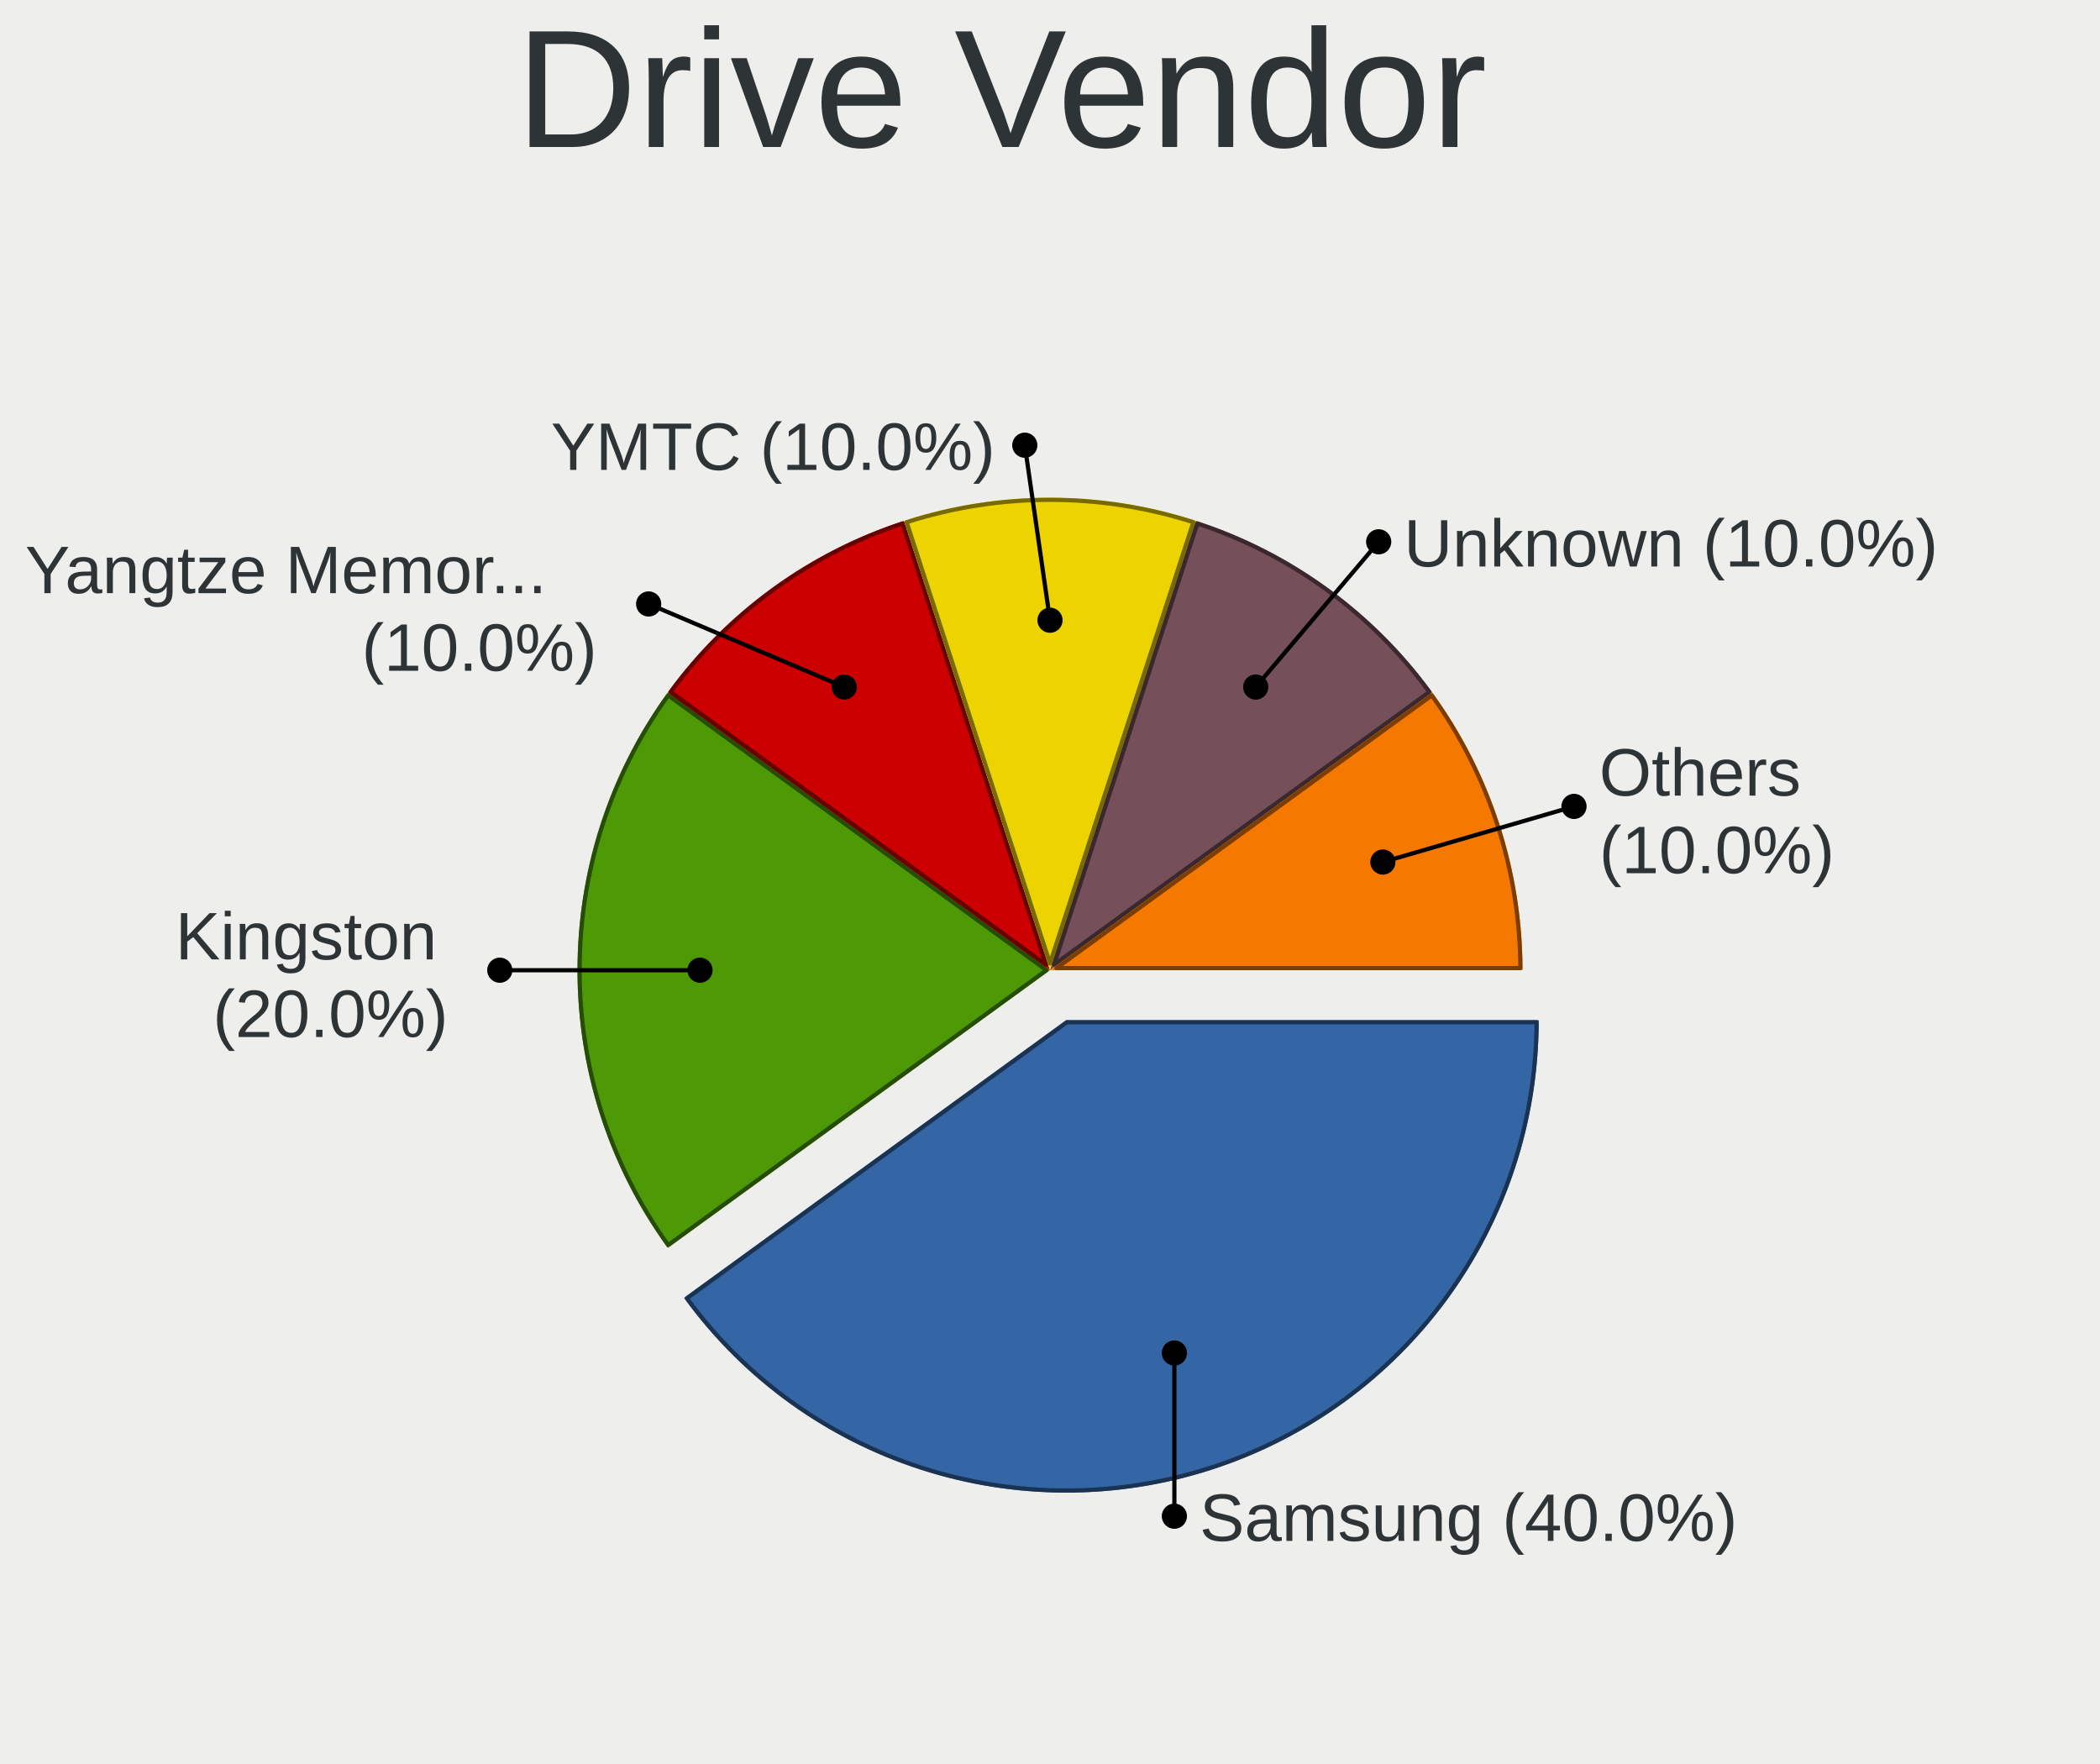
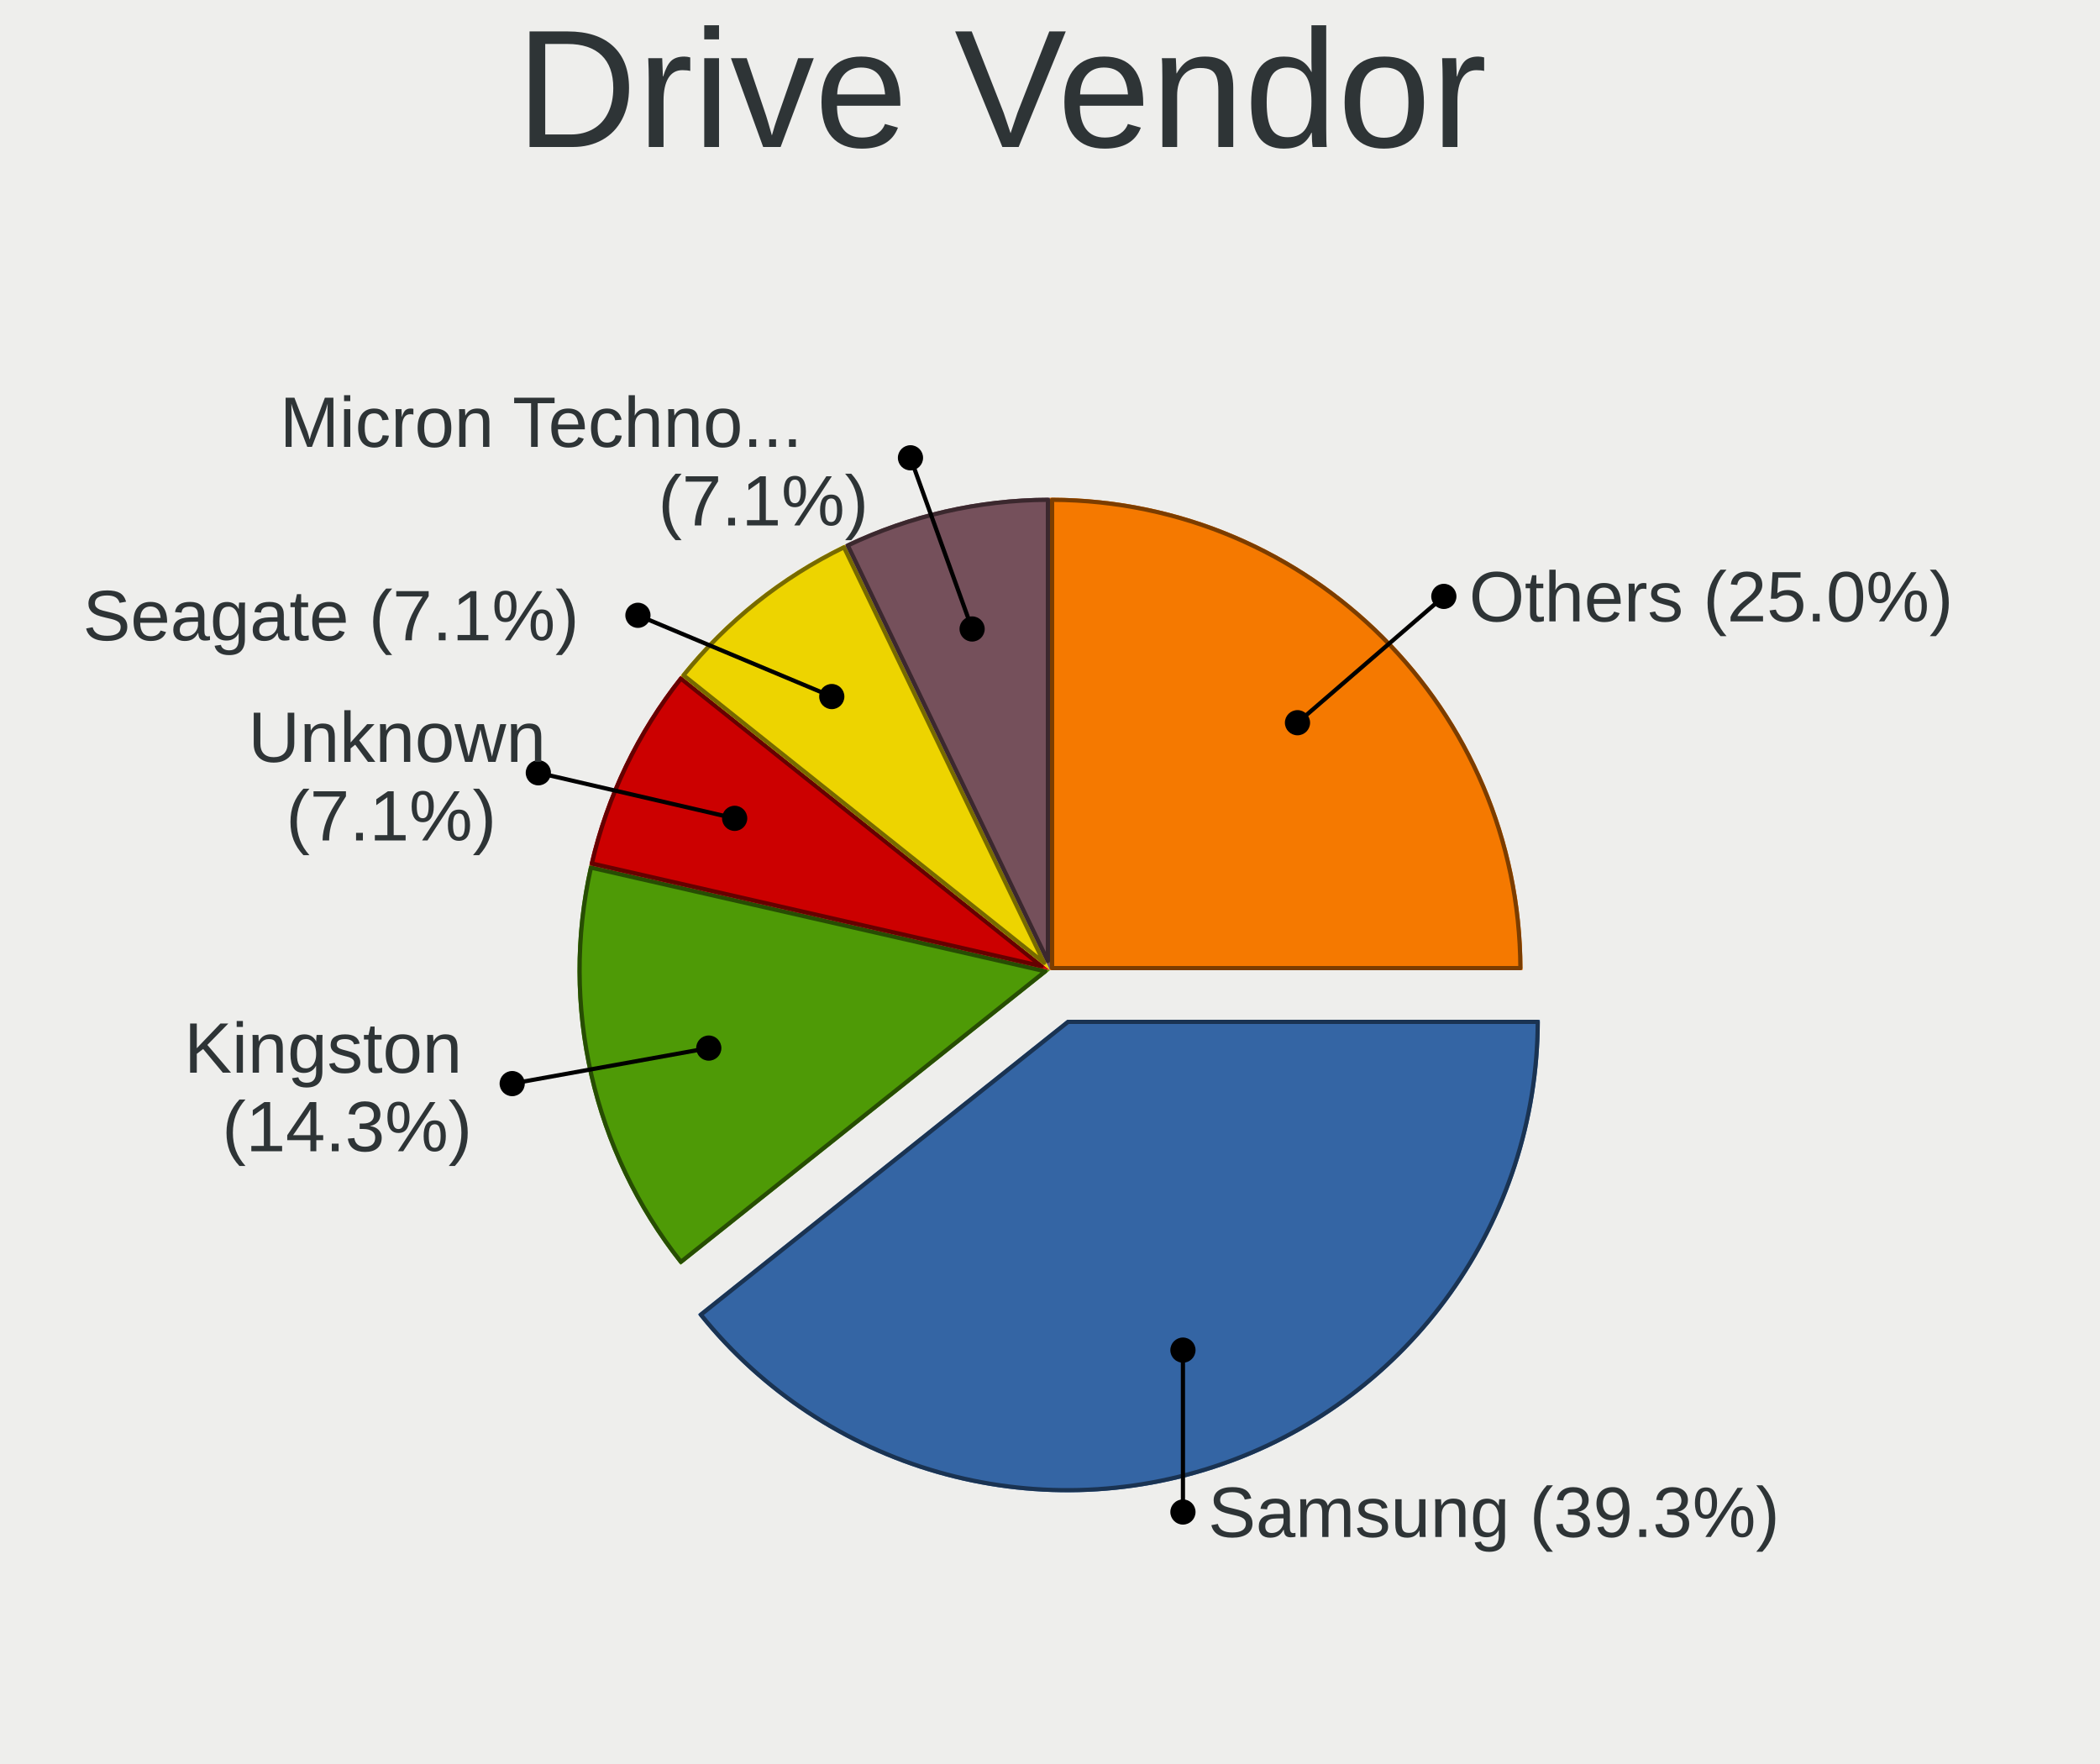
<svg xmlns="http://www.w3.org/2000/svg" width="500" height="420" version="1.0" id="ezcGraph">
  <defs />
  <g id="ezcGraphChart" color-rendering="optimizeQuality" shape-rendering="geometricPrecision" text-rendering="optimizeLegibility">
    <path d=" M 0,420 L 0,0 L 500,0 L 500,420 L 0,420 z " style="fill: #eeeeec; fill-opacity: 1.00; stroke: none;" id="ezcGraphPolygon_1" />
    <path d=" M 0,42 L 0,0 L 500,0 L 500,42 L 0,42 z " style="fill: #000000; fill-opacity: 0.00; stroke: none;" id="ezcGraphPolygon_2" />
-     <path d="M 253.86,242.89 L 366.36,242.89 A 112.50,112.50 0 0,1 162.85,309.01 z" style="fill: #3465a4; fill-opacity: 1.00; stroke: none; cursor: pointer;" id="ezcGraphCircleSector_4" />
-     <path d="M 254.03,243.39 L 365.86,243.39 A 112.00,112.00 0 0,1 163.55,309.12 z" style="fill: none; stroke: #1a3352; stroke-width: 1; stroke-opacity: 1.00; stroke-linecap: round; stroke-linejoin: round;" id="ezcGraphCircleSector_5" />
-     <path d="M 250.00,231.00 L 158.99,297.13 A 112.50,112.50 0 0,1 158.99,164.87 z" style="fill: #4e9a06; fill-opacity: 1.00; stroke: none; cursor: pointer;" id="ezcGraphCircleSector_6" />
-     <path d="M 249.15,231.00 L 159.10,296.43 A 112.00,112.00 0 0,1 159.10,165.57 z" style="fill: none; stroke: #274d03; stroke-width: 1; stroke-opacity: 1.00; stroke-linecap: round; stroke-linejoin: round;" id="ezcGraphCircleSector_7" />
-     <path d="M 250.00,231.00 L 158.99,164.87 A 112.50,112.50 0 0,1 215.24,124.01 z" style="fill: #cc0000; fill-opacity: 1.00; stroke: none; cursor: pointer;" id="ezcGraphCircleSector_8" />
-     <path d="M 249.05,229.69 L 159.68,164.76 A 112.00,112.00 0 0,1 214.91,124.64 z" style="fill: none; stroke: #660000; stroke-width: 1; stroke-opacity: 1.00; stroke-linecap: round; stroke-linejoin: round;" id="ezcGraphCircleSector_9" />
-     <path d="M 250.00,231.00 L 215.24,124.01 A 112.50,112.50 0 0,1 284.76,124.01 z" style="fill: #edd400; fill-opacity: 1.00; stroke: none; cursor: pointer;" id="ezcGraphCircleSector_10" />
-     <path d="M 250.00,229.38 L 215.87,124.33 A 112.00,112.00 0 0,1 284.13,124.33 z" style="fill: none; stroke: #776a00; stroke-width: 1; stroke-opacity: 1.00; stroke-linecap: round; stroke-linejoin: round;" id="ezcGraphCircleSector_11" />
-     <path d="M 250.00,231.00 L 284.76,124.01 A 112.50,112.50 0 0,1 341.01,164.87 z" style="fill: #75505b; fill-opacity: 1.00; stroke: none; cursor: pointer;" id="ezcGraphCircleSector_12" />
-     <path d="M 250.95,229.69 L 285.09,124.64 A 112.00,112.00 0 0,1 340.32,164.76 z" style="fill: none; stroke: #3b282e; stroke-width: 1; stroke-opacity: 1.00; stroke-linecap: round; stroke-linejoin: round;" id="ezcGraphCircleSector_13" />
-     <path d="M 250.00,231.00 L 341.01,164.87 A 112.50,112.50 0 0,1 362.50,231.00 z" style="fill: #f57900; fill-opacity: 1.00; stroke: none;" id="ezcGraphCircleSector_14" />
-     <path d="M 251.54,230.50 L 340.90,165.57 A 112.00,112.00 0 0,1 362.00,230.50 z" style="fill: none; stroke: #7b3d00; stroke-width: 1; stroke-opacity: 1.00; stroke-linecap: round; stroke-linejoin: round;" id="ezcGraphCircleSector_15" />
-     <path d=" M 250,147.667 L 244,106" style="fill: none; stroke: #000000; stroke-width: 1; stroke-opacity: 1.00; stroke-linecap: round; stroke-linejoin: round;" id="ezcGraphLine_16" />
-     <ellipse cx="250" cy="147.667" rx="3" ry="3" style="fill: #000000; fill-opacity: 1.00; stroke: none;" id="ezcGraphCircle_17" />
-     <ellipse cx="244" cy="106" rx="3" ry="3" style="fill: #000000; fill-opacity: 1.00; stroke: none;" id="ezcGraphCircle_18" />
-     <path d=" M 201.018,163.582 L 154.439,143.8" style="fill: none; stroke: #000000; stroke-width: 1; stroke-opacity: 1.00; stroke-linecap: round; stroke-linejoin: round;" id="ezcGraphLine_20" />
-     <ellipse cx="201.018" cy="163.582" rx="3" ry="3" style="fill: #000000; fill-opacity: 1.00; stroke: none;" id="ezcGraphCircle_21" />
-     <ellipse cx="154.439" cy="143.8" rx="3" ry="3" style="fill: #000000; fill-opacity: 1.00; stroke: none;" id="ezcGraphCircle_22" />
-     <path d=" M 166.667,231 L 119,231" style="fill: none; stroke: #000000; stroke-width: 1; stroke-opacity: 1.00; stroke-linecap: round; stroke-linejoin: round;" id="ezcGraphLine_24" />
-     <ellipse cx="166.667" cy="231" rx="3" ry="3" style="fill: #000000; fill-opacity: 1.00; stroke: none;" id="ezcGraphCircle_25" />
-     <ellipse cx="119" cy="231" rx="3" ry="3" style="fill: #000000; fill-opacity: 1.00; stroke: none;" id="ezcGraphCircle_26" />
-     <path d=" M 298.982,163.582 L 328.257,129" style="fill: none; stroke: #000000; stroke-width: 1; stroke-opacity: 1.00; stroke-linecap: round; stroke-linejoin: round;" id="ezcGraphLine_28" />
-     <ellipse cx="298.982" cy="163.582" rx="3" ry="3" style="fill: #000000; fill-opacity: 1.00; stroke: none;" id="ezcGraphCircle_29" />
-     <ellipse cx="328.257" cy="129" rx="3" ry="3" style="fill: #000000; fill-opacity: 1.00; stroke: none;" id="ezcGraphCircle_30" />
-     <path d=" M 329.255,205.249 L 374.76,192" style="fill: none; stroke: #000000; stroke-width: 1; stroke-opacity: 1.00; stroke-linecap: round; stroke-linejoin: round;" id="ezcGraphLine_32" />
-     <ellipse cx="329.255" cy="205.249" rx="3" ry="3" style="fill: #000000; fill-opacity: 1.00; stroke: none;" id="ezcGraphCircle_33" />
-     <ellipse cx="374.76" cy="192" rx="3" ry="3" style="fill: #000000; fill-opacity: 1.00; stroke: none;" id="ezcGraphCircle_34" />
-     <path d=" M 279.614,322.143 L 279.614,361" style="fill: none; stroke: #000000; stroke-width: 1; stroke-opacity: 1.00; stroke-linecap: round; stroke-linejoin: round;" id="ezcGraphLine_36" />
-     <ellipse cx="279.614" cy="322.143" rx="3" ry="3" style="fill: #000000; fill-opacity: 1.00; stroke: none;" id="ezcGraphCircle_37" />
-     <ellipse cx="279.614" cy="361" rx="3" ry="3" style="fill: #000000; fill-opacity: 1.00; stroke: none;" id="ezcGraphCircle_38" />
+     <path d="M 254.13,242.80 L 366.63,242.80 A 112.50,112.50 0 0,1 166.17,312.94 z" style="fill: #3465a4; fill-opacity: 1.00; stroke: none; cursor: pointer;" id="ezcGraphCircleSector_4" />
+     <path d="M 254.30,243.30 L 366.13,243.30 A 112.00,112.00 0 0,1 166.88,313.02 z" style="fill: none; stroke: #1a3352; stroke-width: 1; stroke-opacity: 1.00; stroke-linecap: round; stroke-linejoin: round;" id="ezcGraphCircleSector_5" />
+     <path d="M 250.00,231.00 L 162.04,301.14 A 112.50,112.50 0 0,1 140.32,205.97 z" style="fill: #4e9a06; fill-opacity: 1.00; stroke: none; cursor: pointer;" id="ezcGraphCircleSector_6" />
+     <path d="M 248.88,231.26 L 162.12,300.44 A 112.00,112.00 0 0,1 140.70,206.57 z" style="fill: none; stroke: #274d03; stroke-width: 1; stroke-opacity: 1.00; stroke-linecap: round; stroke-linejoin: round;" id="ezcGraphCircleSector_7" />
+     <path d="M 250.00,231.00 L 140.32,205.97 A 112.50,112.50 0 0,1 162.04,160.86 z" style="fill: #cc0000; fill-opacity: 1.00; stroke: none; cursor: pointer;" id="ezcGraphCircleSector_8" />
+     <path d="M 247.98,230.03 L 140.92,205.59 A 112.00,112.00 0 0,1 162.12,161.56 z" style="fill: none; stroke: #660000; stroke-width: 1; stroke-opacity: 1.00; stroke-linecap: round; stroke-linejoin: round;" id="ezcGraphCircleSector_9" />
+     <path d="M 250.00,231.00 L 162.04,160.86 A 112.50,112.50 0 0,1 201.19,129.64 z" style="fill: #edd400; fill-opacity: 1.00; stroke: none; cursor: pointer;" id="ezcGraphCircleSector_10" />
+     <path d="M 248.60,229.24 L 162.75,160.78 A 112.00,112.00 0 0,1 200.95,130.31 z" style="fill: none; stroke: #776a00; stroke-width: 1; stroke-opacity: 1.00; stroke-linecap: round; stroke-linejoin: round;" id="ezcGraphCircleSector_11" />
+     <path d="M 250.00,231.00 L 201.19,129.64 A 112.50,112.50 0 0,1 250.00,118.50 z" style="fill: #75505b; fill-opacity: 1.00; stroke: none; cursor: pointer;" id="ezcGraphCircleSector_12" />
+     <path d="M 249.50,228.81 L 201.86,129.87 A 112.00,112.00 0 0,1 249.50,119.00 z" style="fill: none; stroke: #3b282e; stroke-width: 1; stroke-opacity: 1.00; stroke-linecap: round; stroke-linejoin: round;" id="ezcGraphCircleSector_13" />
+     <path d="M 250.00,231.00 L 250.00,118.50 A 112.50,112.50 0 0,1 362.50,231.00 z" style="fill: #f57900; fill-opacity: 1.00; stroke: none;" id="ezcGraphCircleSector_14" />
+     <path d="M 250.50,230.50 L 250.50,119.00 A 112.00,112.00 0 0,1 362.00,230.50 z" style="fill: none; stroke: #7b3d00; stroke-width: 1; stroke-opacity: 1.00; stroke-linecap: round; stroke-linejoin: round;" id="ezcGraphCircleSector_15" />
+     <path d=" M 231.457,149.756 L 216.779,109" style="fill: none; stroke: #000000; stroke-width: 1; stroke-opacity: 1.00; stroke-linecap: round; stroke-linejoin: round;" id="ezcGraphLine_16" />
+     <ellipse cx="231.457" cy="149.756" rx="3" ry="3" style="fill: #000000; fill-opacity: 1.00; stroke: none;" id="ezcGraphCircle_17" />
+     <ellipse cx="216.779" cy="109" rx="3" ry="3" style="fill: #000000; fill-opacity: 1.00; stroke: none;" id="ezcGraphCircle_18" />
+     <path d=" M 198.042,165.847 L 151.887,146.5" style="fill: none; stroke: #000000; stroke-width: 1; stroke-opacity: 1.00; stroke-linecap: round; stroke-linejoin: round;" id="ezcGraphLine_20" />
+     <ellipse cx="198.042" cy="165.847" rx="3" ry="3" style="fill: #000000; fill-opacity: 1.00; stroke: none;" id="ezcGraphCircle_21" />
+     <ellipse cx="151.887" cy="146.5" rx="3" ry="3" style="fill: #000000; fill-opacity: 1.00; stroke: none;" id="ezcGraphCircle_22" />
+     <path d=" M 174.919,194.843 L 128.173,184" style="fill: none; stroke: #000000; stroke-width: 1; stroke-opacity: 1.00; stroke-linecap: round; stroke-linejoin: round;" id="ezcGraphLine_24" />
+     <ellipse cx="174.919" cy="194.843" rx="3" ry="3" style="fill: #000000; fill-opacity: 1.00; stroke: none;" id="ezcGraphCircle_25" />
+     <ellipse cx="128.173" cy="184" rx="3" ry="3" style="fill: #000000; fill-opacity: 1.00; stroke: none;" id="ezcGraphCircle_26" />
+     <path d=" M 168.756,249.543 L 121.951,258" style="fill: none; stroke: #000000; stroke-width: 1; stroke-opacity: 1.00; stroke-linecap: round; stroke-linejoin: round;" id="ezcGraphLine_28" />
+     <ellipse cx="168.756" cy="249.543" rx="3" ry="3" style="fill: #000000; fill-opacity: 1.00; stroke: none;" id="ezcGraphCircle_29" />
+     <ellipse cx="121.951" cy="258" rx="3" ry="3" style="fill: #000000; fill-opacity: 1.00; stroke: none;" id="ezcGraphCircle_30" />
+     <path d=" M 308.926,172.074 L 343.772,142" style="fill: none; stroke: #000000; stroke-width: 1; stroke-opacity: 1.00; stroke-linecap: round; stroke-linejoin: round;" id="ezcGraphLine_32" />
+     <ellipse cx="308.926" cy="172.074" rx="3" ry="3" style="fill: #000000; fill-opacity: 1.00; stroke: none;" id="ezcGraphCircle_33" />
+     <ellipse cx="343.772" cy="142" rx="3" ry="3" style="fill: #000000; fill-opacity: 1.00; stroke: none;" id="ezcGraphCircle_34" />
+     <path d=" M 281.652,321.455 L 281.652,360" style="fill: none; stroke: #000000; stroke-width: 1; stroke-opacity: 1.00; stroke-linecap: round; stroke-linejoin: round;" id="ezcGraphLine_36" />
+     <ellipse cx="281.652" cy="321.455" rx="3" ry="3" style="fill: #000000; fill-opacity: 1.00; stroke: none;" id="ezcGraphCircle_37" />
+     <ellipse cx="281.652" cy="360" rx="3" ry="3" style="fill: #000000; fill-opacity: 1.00; stroke: none;" id="ezcGraphCircle_38" />
    <g id="ezcGraphTextBox_3">
      <path d=" M 122.3,42 L 122.3,0.5 L 378.2,0.5 L 378.2,42 L 122.3,42 z " style="fill: #ffffff; fill-opacity: 0.00; stroke: none;" id="ezcGraphPolygon_40" />
      <text id="ezcGraphTextBox_3_text" x="122.8" text-length="254.4px" y="35" style="font-size: 40px; font-family: 'Arial'; fill: #2e3436; fill-opacity: 1.00; stroke: none;">Drive Vendor</text>
    </g>
    <g id="ezcGraphTextBox_19" style=" cursor: pointer;">
-       <path d=" M 130.652,115.4 L 130.652,97.1 L 239,97.1 L 239,115.4 L 130.652,115.4 z " style="fill: #ffffff; fill-opacity: 0.00; stroke: none;" id="ezcGraphPolygon_41" />
-       <text id="ezcGraphTextBox_19_text" x="131.152" text-length="106.848px" y="111.88" style="font-size: 16px; font-family: 'Arial'; fill: #2e3436; fill-opacity: 1.00; stroke: none;">YMTC (10.0%)</text>
+       <path d=" M 66.119,127.05 L 66.119,91.45 L 211.779,91.45 L 211.779,127.05 L 66.119,127.05 z " style="fill: #ffffff; fill-opacity: 0.00; stroke: none;" id="ezcGraphPolygon_41" />
+       <text id="ezcGraphTextBox_19_text" x="66.619" text-length="144.16px" y="106.4" style="font-size: 17px; font-family: 'Arial'; fill: #2e3436; fill-opacity: 1.00; stroke: none;">Micron Techno...</text>
+       <text id="ezcGraphTextBox_19_text" x="156.719" text-length="54.06px" y="125.1" style="font-size: 17px; font-family: 'Arial'; fill: #2e3436; fill-opacity: 1.00; stroke: none;">(7.1%)</text>
    </g>
    <g id="ezcGraphTextBox_23" style=" cursor: pointer;">
-       <path d=" M 5.475,161.65 L 5.475,126.45 L 149.439,126.45 L 149.439,161.65 L 5.475,161.65 z " style="fill: #ffffff; fill-opacity: 0.00; stroke: none;" id="ezcGraphPolygon_42" />
-       <text id="ezcGraphTextBox_23_text" x="5.975" text-length="142.464px" y="141.23" style="font-size: 16px; font-family: 'Arial'; fill: #2e3436; fill-opacity: 1.00; stroke: none;">Yangtze Memor...</text>
-       <text id="ezcGraphTextBox_23_text" x="86.111" text-length="62.328px" y="159.71" style="font-size: 16px; font-family: 'Arial'; fill: #2e3436; fill-opacity: 1.00; stroke: none;">(10.0%)</text>
+       <path d=" M 19.247,156 L 19.247,137.5 L 146.887,137.5 L 146.887,156 L 19.247,156 z " style="fill: #ffffff; fill-opacity: 0.00; stroke: none;" id="ezcGraphPolygon_42" />
+       <text id="ezcGraphTextBox_23_text" x="19.747" text-length="126.14px" y="152.45" style="font-size: 17px; font-family: 'Arial'; fill: #2e3436; fill-opacity: 1.00; stroke: none;">Seagate (7.1%)</text>
    </g>
    <g id="ezcGraphTextBox_27" style=" cursor: pointer;">
-       <path d=" M 41.268,248.85 L 41.268,213.65 L 114,213.65 L 114,248.85 L 41.268,248.85 z " style="fill: #ffffff; fill-opacity: 0.00; stroke: none;" id="ezcGraphPolygon_43" />
-       <text id="ezcGraphTextBox_27_text" x="41.768" text-length="71.232px" y="228.43" style="font-size: 16px; font-family: 'Arial'; fill: #2e3436; fill-opacity: 1.00; stroke: none;">Kingston</text>
-       <text id="ezcGraphTextBox_27_text" x="50.672" text-length="62.328px" y="246.91" style="font-size: 16px; font-family: 'Arial'; fill: #2e3436; fill-opacity: 1.00; stroke: none;">(20.0%)</text>
+       <path d=" M 58.602,202.05 L 58.602,166.45 L 123.172,166.45 L 123.172,202.05 L 58.602,202.05 z " style="fill: #ffffff; fill-opacity: 0.00; stroke: none;" id="ezcGraphPolygon_43" />
+       <text id="ezcGraphTextBox_27_text" x="59.102" text-length="63.07px" y="181.4" style="font-size: 17px; font-family: 'Arial'; fill: #2e3436; fill-opacity: 1.00; stroke: none;">Unknown</text>
+       <text id="ezcGraphTextBox_27_text" x="68.112" text-length="54.06px" y="200.1" style="font-size: 17px; font-family: 'Arial'; fill: #2e3436; fill-opacity: 1.00; stroke: none;">(7.1%)</text>
    </g>
    <g id="ezcGraphTextBox_31" style=" cursor: pointer;">
-       <path d=" M 333.757,138.4 L 333.757,120.1 L 468.817,120.1 L 468.817,138.4 L 333.757,138.4 z " style="fill: #ffffff; fill-opacity: 0.00; stroke: none;" id="ezcGraphPolygon_44" />
-       <text id="ezcGraphTextBox_31_text" x="334.257" text-length="133.56px" y="134.88" style="font-size: 16px; font-family: 'Arial'; fill: #2e3436; fill-opacity: 1.00; stroke: none;">Unknown (10.0%)</text>
+       <path d=" M 43.371,276.05 L 43.371,240.45 L 116.951,240.45 L 116.951,276.05 L 43.371,276.05 z " style="fill: #ffffff; fill-opacity: 0.00; stroke: none;" id="ezcGraphPolygon_44" />
+       <text id="ezcGraphTextBox_31_text" x="43.871" text-length="72.08px" y="255.4" style="font-size: 17px; font-family: 'Arial'; fill: #2e3436; fill-opacity: 1.00; stroke: none;">Kingston</text>
+       <text id="ezcGraphTextBox_31_text" x="52.881" text-length="63.07px" y="274.1" style="font-size: 17px; font-family: 'Arial'; fill: #2e3436; fill-opacity: 1.00; stroke: none;">(14.3%)</text>
    </g>
    <g id="ezcGraphTextBox_35">
-       <path d=" M 380.26,209.85 L 380.26,174.65 L 444.088,174.65 L 444.088,209.85 L 380.26,209.85 z " style="fill: #ffffff; fill-opacity: 0.00; stroke: none;" id="ezcGraphPolygon_45" />
-       <text id="ezcGraphTextBox_35_text" x="380.76" text-length="53.424px" y="189.43" style="font-size: 16px; font-family: 'Arial'; fill: #2e3436; fill-opacity: 1.00; stroke: none;">Others</text>
-       <text id="ezcGraphTextBox_35_text" x="380.76" text-length="62.328px" y="207.91" style="font-size: 16px; font-family: 'Arial'; fill: #2e3436; fill-opacity: 1.00; stroke: none;">(10.0%)</text>
+       <path d=" M 349.272,151.5 L 349.272,133 L 476.912,133 L 476.912,151.5 L 349.272,151.5 z " style="fill: #ffffff; fill-opacity: 0.00; stroke: none;" id="ezcGraphPolygon_45" />
+       <text id="ezcGraphTextBox_35_text" x="349.772" text-length="126.14px" y="147.95" style="font-size: 17px; font-family: 'Arial'; fill: #2e3436; fill-opacity: 1.00; stroke: none;">Others (25.0%)</text>
    </g>
    <g id="ezcGraphTextBox_39" style=" cursor: pointer;">
-       <path d=" M 285.114,370.4 L 285.114,352.1 L 420.174,352.1 L 420.174,370.4 L 285.114,370.4 z " style="fill: #ffffff; fill-opacity: 0.00; stroke: none;" id="ezcGraphPolygon_46" />
-       <text id="ezcGraphTextBox_39_text" x="285.614" text-length="133.56px" y="366.88" style="font-size: 16px; font-family: 'Arial'; fill: #2e3436; fill-opacity: 1.00; stroke: none;">Samsung (40.0%)</text>
+       <path d=" M 287.152,369.5 L 287.152,351 L 423.802,351 L 423.802,369.5 L 287.152,369.5 z " style="fill: #ffffff; fill-opacity: 0.00; stroke: none;" id="ezcGraphPolygon_46" />
+       <text id="ezcGraphTextBox_39_text" x="287.652" text-length="135.15px" y="365.95" style="font-size: 17px; font-family: 'Arial'; fill: #2e3436; fill-opacity: 1.00; stroke: none;">Samsung (39.3%)</text>
    </g>
  </g>
</svg>
